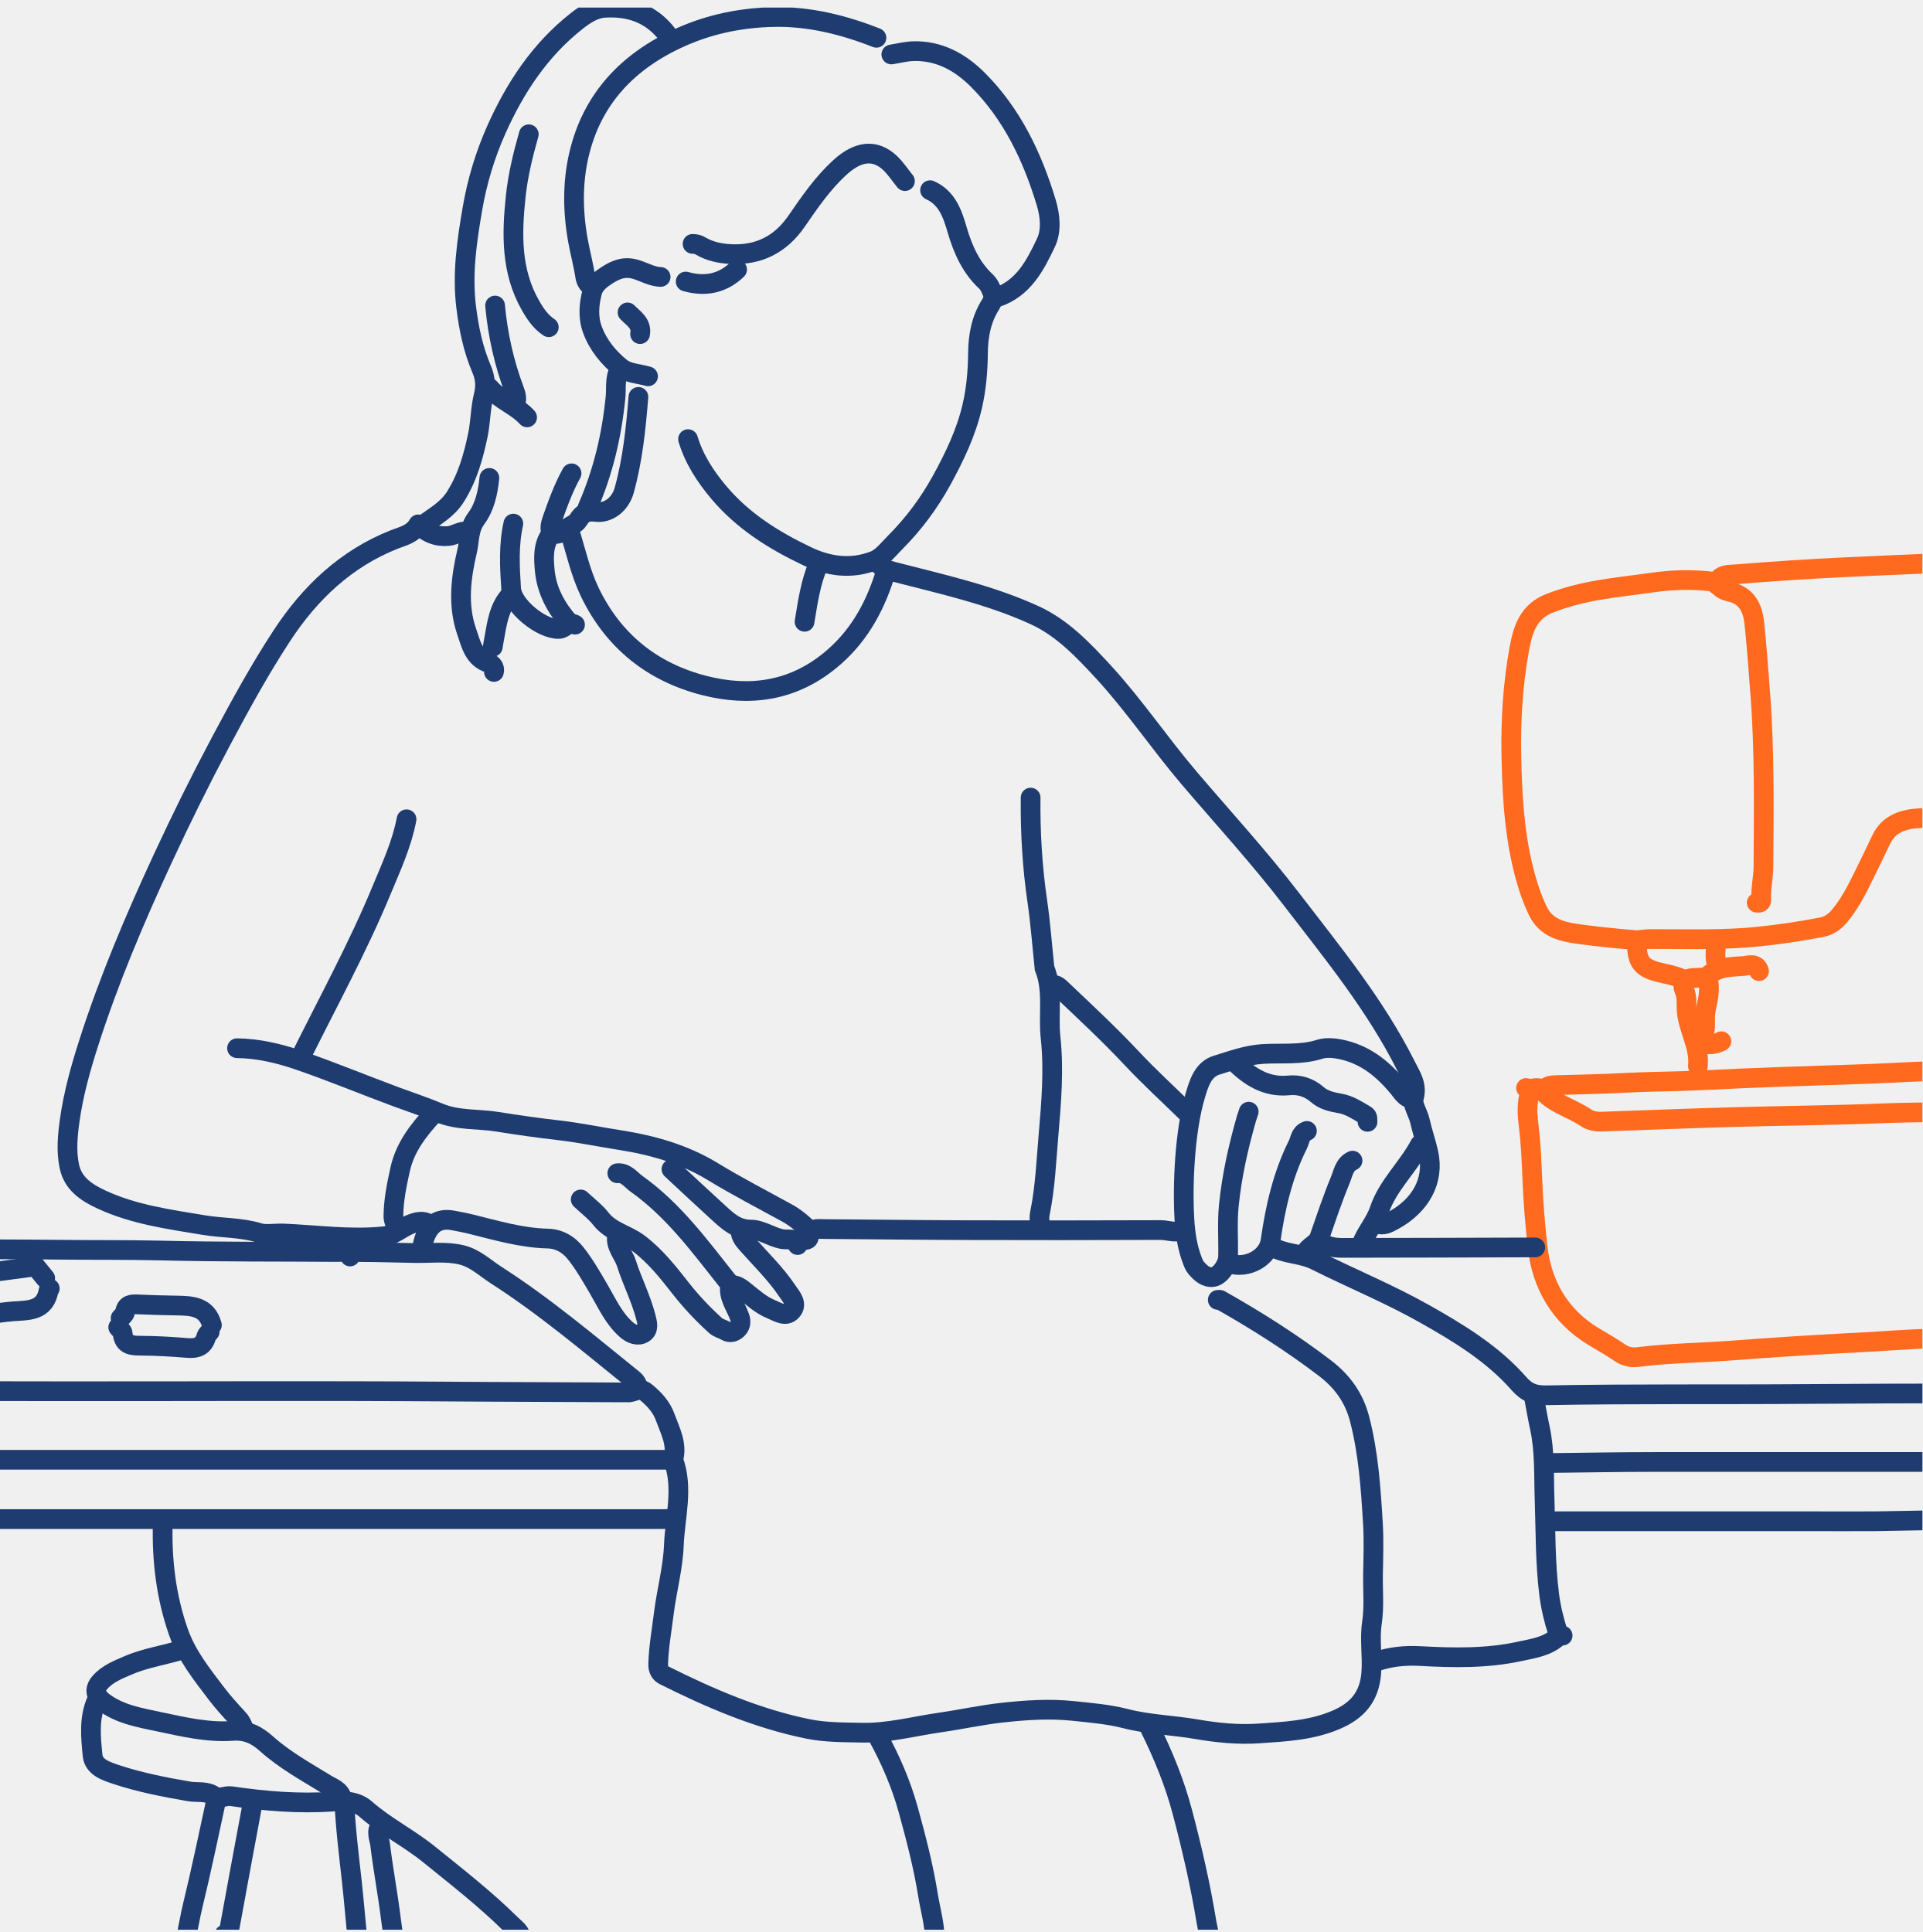
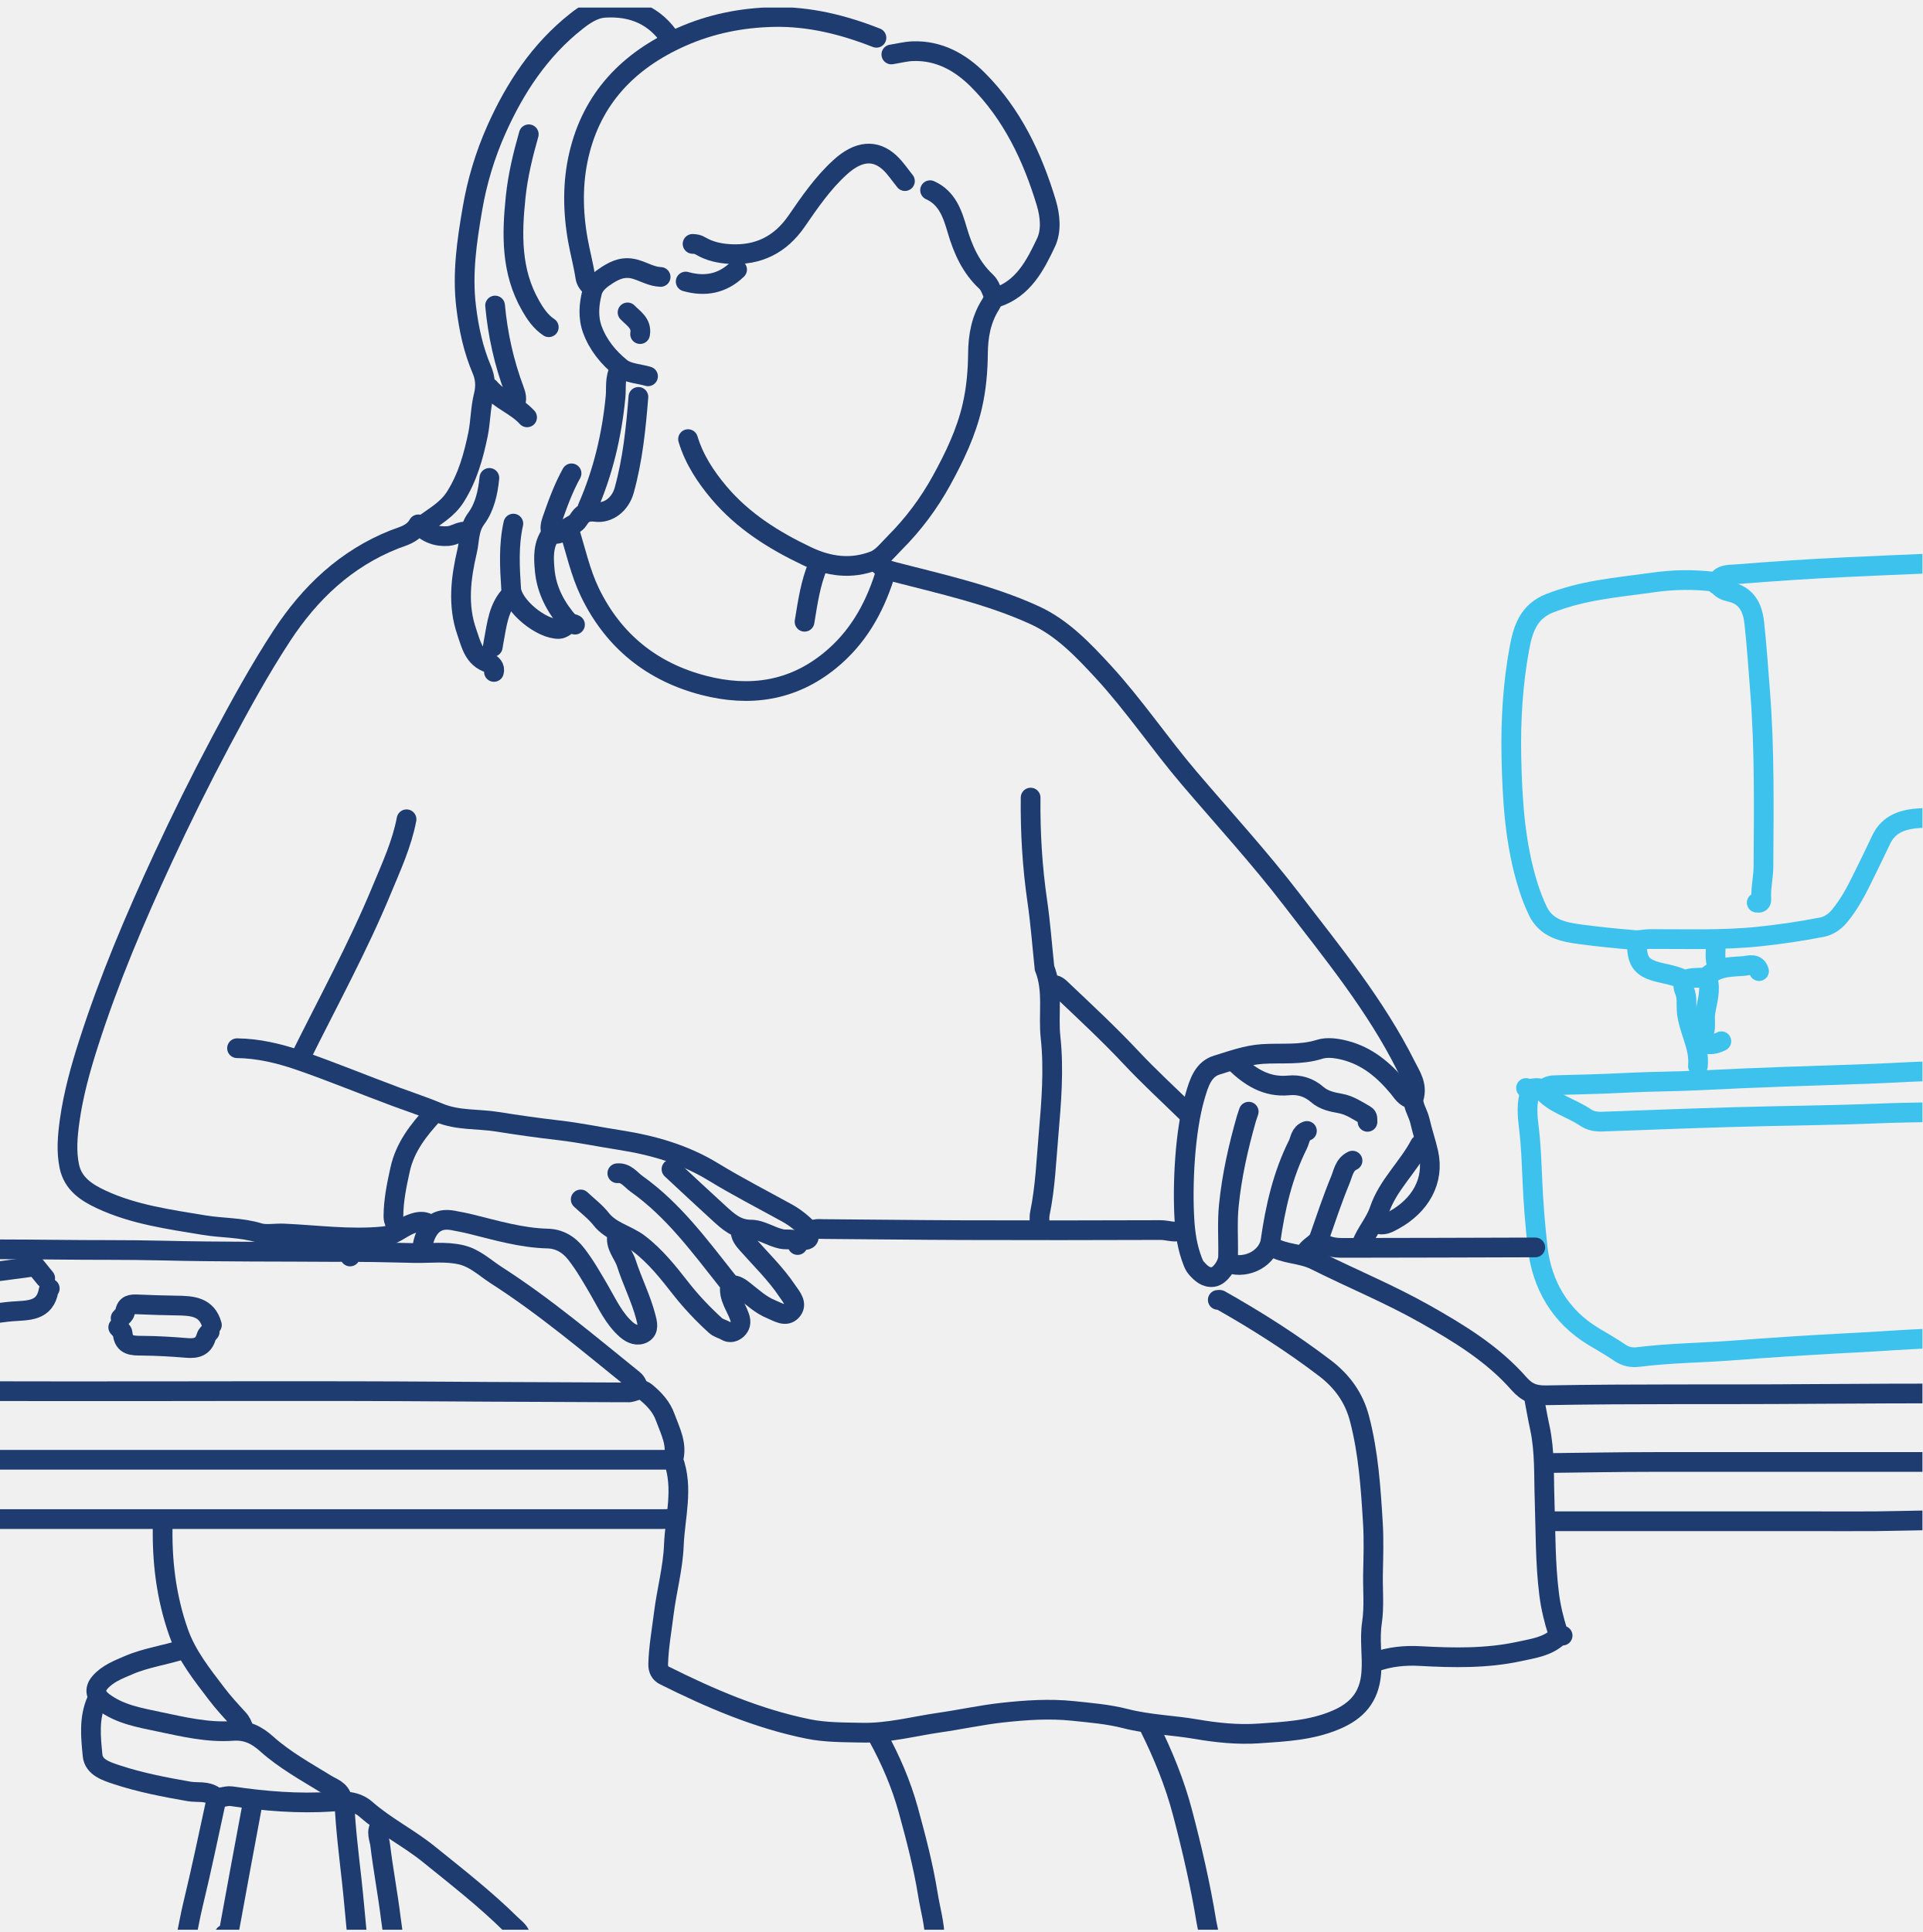
<svg xmlns="http://www.w3.org/2000/svg" width="195" height="196" viewBox="0 0 195 196" fill="none">
  <g clip-path="url(#clip0_85_9730)">
    <path d="M68.166 148.092H-41.049C-50.123 148.092 -59.197 148.092 -68.264 148.092C-69.852 148.092 -69.868 148.061 -69.891 146.472C-69.906 145.201 -69.984 143.923 -69.999 142.652C-70.023 141.025 -69.364 140.335 -67.814 140.723C-66.071 141.156 -64.319 140.986 -62.591 140.994C-39.739 141.087 -16.88 141.118 5.972 141.141C19.06 141.156 32.148 141.079 45.236 141.172C51.18 141.218 57.131 141.218 63.075 141.257C63.268 141.257 63.462 141.242 63.656 141.257C64.276 141.311 64.841 140.676 65.523 141.242C66.384 141.955 67.104 142.73 67.484 143.799C67.988 145.186 68.731 146.527 68.29 148.084C69.359 150.967 68.468 153.88 68.352 156.771C68.259 159.096 67.616 161.397 67.329 163.722C67.12 165.411 66.81 167.1 66.763 168.813C66.748 169.371 66.957 169.75 67.368 169.96C72.033 172.292 76.814 174.353 81.959 175.399C83.741 175.764 85.578 175.74 87.399 175.779C90.088 175.841 92.66 175.136 95.28 174.756C97.403 174.454 99.503 173.989 101.642 173.749C104.044 173.485 106.431 173.323 108.825 173.571C110.607 173.757 112.421 173.904 114.141 174.346C116.512 174.958 118.945 175.012 121.332 175.423C123.447 175.787 125.571 176.004 127.702 175.857C130.329 175.678 132.971 175.554 135.466 174.501C137.628 173.594 138.899 172.191 139.093 169.743C139.232 168.03 138.907 166.341 139.162 164.644C139.41 162.986 139.24 161.327 139.271 159.661C139.302 157.964 139.364 156.259 139.263 154.57C139.046 150.99 138.814 147.41 137.899 143.915C137.341 141.784 136.148 140.141 134.42 138.816C131.041 136.236 127.461 133.965 123.757 131.873C123.695 131.842 123.602 131.873 123.525 131.873" stroke="#1E3C70" stroke-width="2" stroke-linecap="round" stroke-linejoin="round" />
    <path d="M209.702 147.858C209.648 148.222 209.81 148.331 210.167 148.323C213.987 148.245 217.807 148.424 221.635 148.222C223.441 148.121 225.262 148.207 227.075 148.207C230.973 148.207 234.878 148.292 238.768 148.183C241.976 148.098 245.177 148.059 248.385 148.121C250.314 148.152 252.244 148.044 254.173 148.09C256.103 148.129 258.032 148.098 259.962 148.098H271.547C273.476 148.098 275.406 148.098 277.335 148.098C278.924 148.098 278.955 148.067 278.955 146.479C278.955 145.285 278.97 144.084 278.955 142.891C278.947 142.333 279.195 141.589 278.598 141.31C277.947 141.008 277.103 140.667 276.436 140.969C275.716 141.302 275.034 141.263 274.329 141.263C266.262 141.271 258.187 141.201 250.121 141.287C227.881 141.511 205.649 141.256 183.409 141.418C174.568 141.488 165.726 141.387 156.884 141.55C155.637 141.573 154.893 141.294 154.079 140.372C151.406 137.327 147.981 135.25 144.494 133.282C140.906 131.259 137.093 129.694 133.428 127.858C131.948 127.114 130.336 127.276 128.98 126.447" stroke="#1E3C70" stroke-width="2" stroke-linecap="round" stroke-linejoin="round" />
-     <path d="M155.265 110.679C154.8 111.888 154.932 113.174 155.079 114.383C155.296 116.158 155.358 117.948 155.435 119.722C155.528 122.001 155.722 124.31 155.97 126.541C156.389 130.292 158.217 133.531 161.642 135.592C162.533 136.127 163.44 136.638 164.3 137.227C164.881 137.623 165.501 137.754 166.16 137.669C169.43 137.258 172.723 137.243 176.009 136.987C179.519 136.716 183.03 136.491 186.548 136.298C187.857 136.228 189.175 136.166 190.484 136.081C195.033 135.778 199.597 135.623 204.146 135.352C208.586 135.089 213.026 134.717 217.466 134.446C220.628 134.252 223.797 134.143 226.959 133.965C229.935 133.795 232.902 133.578 235.878 133.392C239.04 133.19 242.217 133.051 245.371 132.795C247.06 132.655 248.85 132.454 249.741 130.71C250.129 129.959 250.377 129.013 250.315 128.184C250.043 124.666 250.315 121.148 250.392 117.646C250.508 112.121 250.485 106.603 250.446 101.086C250.408 96.103 250.284 91.121 249.974 86.146C249.71 81.969 249.47 77.785 248.889 73.631C248.54 71.113 248.269 68.587 247.695 66.107C246.781 62.163 244.418 59.427 240.752 57.761C238.683 56.824 236.514 56.483 234.266 56.49C230.988 56.498 227.703 56.459 224.425 56.498C217.823 56.591 211.221 56.669 204.618 56.854C198.783 57.017 192.956 57.273 187.129 57.544C183.456 57.715 179.791 57.963 176.125 58.257C175.381 58.319 174.397 58.195 174.095 59.272" stroke="#FF6A1F" stroke-width="2" stroke-linecap="round" stroke-linejoin="round" />
+     <path d="M155.265 110.679C154.8 111.888 154.932 113.174 155.079 114.383C155.296 116.158 155.358 117.948 155.435 119.722C155.528 122.001 155.722 124.31 155.97 126.541C156.389 130.292 158.217 133.531 161.642 135.592C162.533 136.127 163.44 136.638 164.3 137.227C164.881 137.623 165.501 137.754 166.16 137.669C169.43 137.258 172.723 137.243 176.009 136.987C179.519 136.716 183.03 136.491 186.548 136.298C187.857 136.228 189.175 136.166 190.484 136.081C195.033 135.778 199.597 135.623 204.146 135.352C208.586 135.089 213.026 134.717 217.466 134.446C220.628 134.252 223.797 134.143 226.959 133.965C229.935 133.795 232.902 133.578 235.878 133.392C239.04 133.19 242.217 133.051 245.371 132.795C247.06 132.655 248.85 132.454 249.741 130.71C250.129 129.959 250.377 129.013 250.315 128.184C250.043 124.666 250.315 121.148 250.392 117.646C250.508 112.121 250.485 106.603 250.446 101.086C250.408 96.103 250.284 91.121 249.974 86.146C249.71 81.969 249.47 77.785 248.889 73.631C248.54 71.113 248.269 68.587 247.695 66.107C246.781 62.163 244.418 59.427 240.752 57.761C238.683 56.824 236.514 56.483 234.266 56.49C230.988 56.498 227.703 56.459 224.425 56.498C217.823 56.591 211.221 56.669 204.618 56.854C198.783 57.017 192.956 57.273 187.129 57.544C183.456 57.715 179.791 57.963 176.125 58.257C175.381 58.319 174.397 58.195 174.095 59.272" stroke="#3DC2EE" stroke-width="2" stroke-linecap="round" stroke-linejoin="round" />
    <path d="M47.437 53.926C46.717 53.825 46.143 54.329 45.469 54.383C44.322 54.476 43.315 54.112 42.431 53.197C41.866 54.197 40.874 54.383 40.022 54.716C35.085 56.669 31.436 60.148 28.592 64.488C26.329 67.944 24.345 71.578 22.4 75.228C20.331 79.118 18.378 83.062 16.526 87.061C13.69 93.182 11.056 99.389 8.994 105.821C8.165 108.401 7.437 111.021 7.065 113.702C6.856 115.213 6.708 116.794 7.034 118.328C7.406 120.095 8.777 120.986 10.273 121.683C13.574 123.218 17.139 123.698 20.688 124.287C22.54 124.597 24.438 124.512 26.282 125.077C26.957 125.287 27.949 125.101 28.801 125.139C32.156 125.287 35.504 125.759 38.882 125.426C39.952 125.325 40.649 124.612 41.54 124.24C42.23 123.954 42.927 123.744 43.625 124.24" stroke="#1E3C70" stroke-width="2" stroke-linecap="round" stroke-linejoin="round" />
    <path d="M35.511 127.123C35.147 126.898 34.737 127.014 34.357 127.014C28.375 126.968 22.385 127.014 16.402 126.867C12.884 126.782 9.374 126.828 5.864 126.782C1.811 126.727 -2.25 126.782 -6.295 126.634C-9.89 126.503 -13.478 126.596 -17.066 126.549C-21.119 126.495 -25.171 126.472 -29.224 126.425C-30.65 126.41 -32.091 126.441 -33.509 126.293C-35.733 126.069 -37.686 126.789 -39.662 127.68C-43.761 129.525 -47.922 131.23 -52.045 133.035C-55.997 134.779 -59.918 136.584 -63.862 138.351C-64.653 138.707 -65.489 138.948 -66.288 139.289C-66.907 139.552 -67.566 139.808 -67.799 140.552" stroke="#1E3C70" stroke-width="2" stroke-linecap="round" stroke-linejoin="round" />
    <path d="M89.019 57.057C89.422 57.607 89.98 57.831 90.639 58.002C95.49 59.257 100.418 60.334 104.982 62.427C107.756 63.705 109.887 65.953 111.941 68.184C115.064 71.586 117.644 75.437 120.635 78.948C124.114 83.031 127.757 86.999 131.019 91.253C135.18 96.67 139.535 101.986 142.619 108.146C143.107 109.122 143.797 110.06 143.41 111.401C143.224 112.052 143.844 112.912 144.022 113.694C144.27 114.795 144.649 115.88 144.89 116.949C145.525 119.801 144.06 122.311 141.379 123.784C140.798 124.101 140.294 124.396 139.636 124.117" stroke="#1E3C70" stroke-width="2" stroke-linecap="round" stroke-linejoin="round" />
    <path d="M250.005 148.549V154.105H229.966C227.765 154.105 225.564 154.144 223.364 154.097C221.163 154.043 218.962 154.198 216.762 154.136C214.561 154.066 212.36 154.206 210.159 154.221C207.92 154.237 205.68 154.221 203.441 154.221C201.201 154.221 199.04 154.206 196.839 154.221C194.638 154.237 192.437 154.306 190.237 154.33C188.036 154.345 185.835 154.33 183.634 154.33H157.109" stroke="#1E3C70" stroke-width="2" stroke-linecap="round" stroke-linejoin="round" />
-     <path d="M173.909 59.025C171.817 58.761 169.756 58.792 167.648 59.094C165.843 59.35 164.014 59.544 162.216 59.854C160.519 60.141 158.853 60.559 157.218 61.187C155.048 62.023 154.482 63.821 154.126 65.743C153.452 69.37 153.235 73.05 153.305 76.739C153.398 81.218 153.669 85.681 155.04 89.998C155.296 90.803 155.606 91.602 155.97 92.369C156.838 94.228 158.597 94.562 160.364 94.794C162.169 95.034 163.991 95.213 165.804 95.368C166.3 95.414 166.803 95.275 167.307 95.267C171.011 95.251 174.731 95.399 178.427 95.011C180.558 94.794 182.689 94.469 184.789 94.066C185.44 93.942 186.052 93.57 186.563 92.965C187.579 91.757 188.284 90.393 188.966 89.006C189.593 87.735 190.213 86.464 190.818 85.185C191.608 83.512 193.127 83.093 194.762 83C196.149 82.93 197.676 83.078 198.9 82.744C200.829 82.21 202.72 82.442 204.611 82.194C206.099 82.001 207.618 81.977 209.129 81.946C212.639 81.884 216.157 81.884 219.667 81.814C222.534 81.76 223.526 83.14 223.829 85.643C224.394 90.3 224.464 94.972 224.565 99.653C224.65 103.442 224.572 107.224 224.534 111.005C224.526 111.842 224.208 112.175 223.364 112.175C220.969 112.175 218.575 112.175 216.18 112.26C211.128 112.439 206.06 112.384 201.008 112.671C197.606 112.865 194.212 112.811 190.81 112.95C185.796 113.159 180.775 113.183 175.754 113.33C171.352 113.454 166.951 113.632 162.549 113.787C161.929 113.81 161.371 113.741 160.798 113.353C159.357 112.384 157.574 111.989 156.389 110.571C156.032 110.145 155.312 110.602 154.792 110.377" stroke="#FF6A1F" stroke-width="2" stroke-linecap="round" stroke-linejoin="round" />
+     <path d="M173.909 59.025C171.817 58.761 169.756 58.792 167.648 59.094C165.843 59.35 164.014 59.544 162.216 59.854C160.519 60.141 158.853 60.559 157.218 61.187C155.048 62.023 154.482 63.821 154.126 65.743C153.452 69.37 153.235 73.05 153.305 76.739C153.398 81.218 153.669 85.681 155.04 89.998C155.296 90.803 155.606 91.602 155.97 92.369C156.838 94.228 158.597 94.562 160.364 94.794C162.169 95.034 163.991 95.213 165.804 95.368C166.3 95.414 166.803 95.275 167.307 95.267C171.011 95.251 174.731 95.399 178.427 95.011C180.558 94.794 182.689 94.469 184.789 94.066C185.44 93.942 186.052 93.57 186.563 92.965C187.579 91.757 188.284 90.393 188.966 89.006C189.593 87.735 190.213 86.464 190.818 85.185C191.608 83.512 193.127 83.093 194.762 83C196.149 82.93 197.676 83.078 198.9 82.744C200.829 82.21 202.72 82.442 204.611 82.194C206.099 82.001 207.618 81.977 209.129 81.946C212.639 81.884 216.157 81.884 219.667 81.814C222.534 81.76 223.526 83.14 223.829 85.643C224.394 90.3 224.464 94.972 224.565 99.653C224.65 103.442 224.572 107.224 224.534 111.005C224.526 111.842 224.208 112.175 223.364 112.175C220.969 112.175 218.575 112.175 216.18 112.26C211.128 112.439 206.06 112.384 201.008 112.671C197.606 112.865 194.212 112.811 190.81 112.95C185.796 113.159 180.775 113.183 175.754 113.33C171.352 113.454 166.951 113.632 162.549 113.787C161.929 113.81 161.371 113.741 160.798 113.353C159.357 112.384 157.574 111.989 156.389 110.571C156.032 110.145 155.312 110.602 154.792 110.377" stroke="#3DC2EE" stroke-width="2" stroke-linecap="round" stroke-linejoin="round" />
    <path d="M209.586 148.262C209.199 148.277 208.811 148.316 208.432 148.316C194.879 148.316 181.333 148.316 167.78 148.316C164.193 148.316 160.597 148.386 157.009 148.424" stroke="#1E3C70" stroke-width="2" stroke-linecap="round" stroke-linejoin="round" />
    <path d="M68.282 154.228C67.91 154.042 67.515 154.112 67.127 154.112C50.722 154.112 34.31 154.112 17.905 154.112H-23.792C-29.658 154.112 -35.532 154.112 -41.398 154.112C-41.747 154.112 -42.096 154.065 -42.46 154.042C-42.739 152.159 -42.351 150.284 -42.669 148.439" stroke="#1E3C70" stroke-width="2" stroke-linecap="round" stroke-linejoin="round" />
    <path d="M68.05 4.014C66.461 1.588 64.152 0.612 61.331 0.79C60.231 0.86 59.285 1.511 58.449 2.169C54.752 5.091 52.242 8.911 50.343 13.165C49.204 15.722 48.398 18.404 47.925 21.154C47.36 24.44 46.872 27.733 47.282 31.12C47.553 33.336 47.995 35.444 48.871 37.497C49.219 38.319 49.305 39.156 49.049 40.178C48.739 41.418 48.747 42.797 48.483 44.092C48.026 46.285 47.437 48.416 46.213 50.368C45.384 51.701 44.105 52.375 42.935 53.243" stroke="#1E3C70" stroke-width="2" stroke-linecap="round" stroke-linejoin="round" />
    <path d="M64.757 40.264C64.501 43.464 64.176 46.657 63.308 49.764C62.928 51.12 61.743 52.104 60.417 51.934C59.557 51.818 59.085 52.042 58.651 52.763C58.426 53.135 57.907 53.321 57.659 53.499C58.41 55.917 58.868 58.079 59.828 60.078C62.223 65.037 66.152 68.183 71.421 69.54C76.008 70.717 80.34 70.136 84.16 67.029C86.958 64.758 88.639 61.814 89.717 58.451C89.771 58.288 89.871 58.141 89.941 57.986" stroke="#1E3C70" stroke-width="2" stroke-linecap="round" stroke-linejoin="round" />
    <path d="M24.043 106.34C26.189 106.363 28.32 106.875 30.265 107.541C33.582 108.68 36.844 110.036 40.145 111.26C41.61 111.803 43.098 112.291 44.539 112.896C46.445 113.694 48.483 113.484 50.452 113.802C52.528 114.135 54.613 114.43 56.705 114.67C58.766 114.91 60.797 115.336 62.842 115.654C66.205 116.181 69.406 117.088 72.35 118.886C74.799 120.381 77.356 121.691 79.867 123.078C80.75 123.566 81.494 124.209 82.184 124.93" stroke="#1E3C70" stroke-width="2" stroke-linecap="round" stroke-linejoin="round" />
    <path d="M62.61 125.271C62.362 126.418 63.237 127.2 63.539 128.161C64.128 129.998 65.019 131.726 65.508 133.609C65.663 134.213 65.856 134.903 65.252 135.259C64.694 135.585 64.043 135.337 63.532 134.888C62.261 133.772 61.587 132.245 60.758 130.827C60.037 129.595 59.34 128.363 58.456 127.224C57.689 126.224 56.697 125.674 55.535 125.651C52.861 125.581 50.335 124.822 47.786 124.194C47.166 124.039 46.53 123.923 45.918 123.806C44.337 123.52 43.369 124.333 42.919 126.085C42.865 126.309 42.842 126.55 42.803 126.782" stroke="#1E3C70" stroke-width="2" stroke-linecap="round" stroke-linejoin="round" />
    <path d="M69.792 44.549C70.412 46.61 71.575 48.369 72.931 49.981C75.356 52.848 78.44 54.793 81.819 56.405C84.105 57.498 86.352 57.769 88.653 56.893C89.467 56.583 90.095 55.739 90.754 55.08C92.644 53.189 94.225 51.074 95.519 48.718C96.837 46.316 98.014 43.859 98.626 41.186C99.029 39.435 99.184 37.652 99.2 35.862C99.215 34.08 99.518 32.406 100.486 30.88C100.649 30.624 100.711 30.299 101.067 30.182C103.795 29.284 105.012 26.92 106.104 24.603C106.67 23.41 106.523 21.883 106.135 20.589C104.733 15.932 102.671 11.585 99.192 8.098C97.418 6.323 95.263 5.106 92.613 5.192C91.877 5.215 91.149 5.409 90.412 5.525" stroke="#1E3C70" stroke-width="2" stroke-linecap="round" stroke-linejoin="round" />
-     <path d="M199.047 83C200.636 85.34 200.264 88.068 200.388 90.648C200.566 94.461 200.434 98.289 200.434 102.109V108.401C199.396 108.51 198.466 108.711 197.536 108.688C194.863 108.618 192.205 108.859 189.547 108.944C183.828 109.137 178.117 109.308 172.406 109.602C169.903 109.726 167.384 109.719 164.882 109.85C162.487 109.982 160.093 110.021 157.698 110.091C157.249 110.106 156.854 110.23 156.544 110.556" stroke="#FF6A1F" stroke-width="2" stroke-linecap="round" stroke-linejoin="round" />
-     <path d="M174.258 59.256C174.49 59.744 175.033 59.946 175.42 60.031C177.187 60.395 177.776 61.658 177.946 63.2C178.202 65.548 178.357 67.904 178.543 70.267C179 76.126 178.907 81.999 178.876 87.873C178.876 88.989 178.582 90.105 178.659 91.228C178.682 91.569 178.473 91.616 178.194 91.577" stroke="#FF6A1F" stroke-width="2" stroke-linecap="round" stroke-linejoin="round" />
+     <path d="M199.047 83C200.636 85.34 200.264 88.068 200.388 90.648C200.566 94.461 200.434 98.289 200.434 102.109V108.401C199.396 108.51 198.466 108.711 197.536 108.688C194.863 108.618 192.205 108.859 189.547 108.944C183.828 109.137 178.117 109.308 172.406 109.602C169.903 109.726 167.384 109.719 164.882 109.85C162.487 109.982 160.093 110.021 157.698 110.091C157.249 110.106 156.854 110.23 156.544 110.556" stroke="#3DC2EE" stroke-width="2" stroke-linecap="round" stroke-linejoin="round" />
+     <path d="M174.258 59.256C174.49 59.744 175.033 59.946 175.42 60.031C177.187 60.395 177.776 61.658 177.946 63.2C178.202 65.548 178.357 67.904 178.543 70.267C179 76.126 178.907 81.999 178.876 87.873C178.876 88.989 178.582 90.105 178.659 91.228C178.682 91.569 178.473 91.616 178.194 91.577" stroke="#3DC2EE" stroke-width="2" stroke-linecap="round" stroke-linejoin="round" />
    <path d="M88.902 3.835C85.554 2.518 82.082 1.65 78.479 1.727C75.24 1.797 72.094 2.417 69.087 3.758C63.74 6.144 60.052 9.98 58.719 15.722C58.06 18.551 58.099 21.488 58.626 24.409C58.851 25.649 59.184 26.865 59.37 28.105C59.44 28.555 59.696 28.888 60.06 29.151" stroke="#1E3C70" stroke-width="2" stroke-linecap="round" stroke-linejoin="round" />
    <path d="M104.541 80.916C104.502 84.45 104.711 87.96 105.222 91.455C105.54 93.64 105.703 95.856 105.935 98.057C105.935 98.096 105.928 98.142 105.935 98.173C106.873 100.459 106.307 102.892 106.563 105.248C106.919 108.503 106.641 111.811 106.362 115.082C106.129 117.747 106.028 120.436 105.486 123.079C105.385 123.559 105.47 124.078 105.47 124.582" stroke="#1E3C70" stroke-width="2" stroke-linecap="round" stroke-linejoin="round" />
    <path d="M41.238 83.115C40.765 85.595 39.719 87.873 38.758 90.182C36.317 96.103 33.233 101.705 30.404 107.432" stroke="#1E3C70" stroke-width="2" stroke-linecap="round" stroke-linejoin="round" />
    <path d="M91.793 18.372C91.29 17.752 90.848 17.07 90.274 16.528C88.779 15.126 87.058 15.28 85.199 16.985C83.455 18.574 82.13 20.511 80.805 22.433C79.162 24.82 76.93 25.928 74.071 25.773C73.025 25.718 71.987 25.501 71.072 24.959C70.793 24.788 70.545 24.75 70.251 24.742" stroke="#1E3C70" stroke-width="2" stroke-linecap="round" stroke-linejoin="round" />
    <path d="M119.937 124.805C119.201 125.13 118.472 124.789 117.736 124.789C111.018 124.812 104.299 124.82 97.581 124.797C92.908 124.781 88.236 124.719 83.563 124.688C82.927 124.688 82.199 124.51 82.052 125.494C81.959 126.122 80.882 125.456 80.905 126.308" stroke="#1E3C70" stroke-width="2" stroke-linecap="round" stroke-linejoin="round" />
    <path d="M116.583 175.189C117.97 177.979 119.148 180.846 119.946 183.876C120.914 187.549 121.767 191.245 122.379 194.996C122.472 195.577 122.681 196.135 122.604 196.732" stroke="#1E3C70" stroke-width="2" stroke-linecap="round" stroke-linejoin="round" />
    <path d="M89.019 176.119C90.336 178.514 91.414 181.009 92.142 183.651C92.917 186.48 93.661 189.316 94.126 192.222C94.366 193.725 94.815 195.197 94.815 196.739" stroke="#1E3C70" stroke-width="2" stroke-linecap="round" stroke-linejoin="round" />
    <path d="M35.511 127.47C35.511 126.695 36.108 127.021 36.441 127.021C38.332 127.021 40.223 127.091 42.114 127.122C43.656 127.145 45.205 126.943 46.747 127.292C48.158 127.61 49.173 128.61 50.32 129.353C55.248 132.515 59.704 136.297 64.252 139.962C64.609 140.249 64.648 140.59 64.818 140.907" stroke="#1E3C70" stroke-width="2" stroke-linecap="round" stroke-linejoin="round" />
    <path d="M53.637 13.623C53.04 15.715 52.529 17.823 52.304 19.993C51.909 23.782 51.831 27.533 53.815 30.996C54.295 31.841 54.838 32.647 55.667 33.197" stroke="#1E3C70" stroke-width="2" stroke-linecap="round" stroke-linejoin="round" />
    <path d="M9.801 172.523C9.002 174.321 9.212 176.227 9.39 178.08C9.506 179.296 10.793 179.691 11.784 180.025C14.187 180.823 16.674 181.303 19.177 181.737C20.014 181.884 20.944 181.644 21.757 182.225C22.215 182.551 22.865 182.132 23.478 182.225C26.849 182.721 30.266 183.008 33.66 182.775C34.985 182.682 36.17 182.721 37.116 183.55C39.1 185.294 41.479 186.472 43.524 188.13C46.361 190.424 49.235 192.663 51.831 195.228C52.265 195.654 52.839 196.011 52.877 196.731" stroke="#1E3C70" stroke-width="2" stroke-linecap="round" stroke-linejoin="round" />
    <path d="M158.047 166.037C156.931 167.06 155.49 167.238 154.111 167.54C150.778 168.261 147.408 168.191 144.037 168.005C142.495 167.92 140.984 168.075 139.519 168.587" stroke="#1E3C70" stroke-width="2" stroke-linecap="round" stroke-linejoin="round" />
    <path d="M143.223 111.493C142.534 111.376 142.224 110.787 141.844 110.33C140.372 108.563 138.706 107.138 136.396 106.549C135.536 106.332 134.606 106.215 133.863 106.448C131.941 107.06 129.98 106.804 128.051 106.928C126.416 107.037 124.936 107.595 123.432 108.052C122.022 108.478 121.611 109.904 121.239 111.152C120.162 114.786 119.938 120.28 120.139 123.659C120.224 125.17 120.441 126.603 120.991 127.998C121.077 128.223 121.185 128.455 121.34 128.633C121.797 129.16 122.324 129.656 123.068 129.548C123.773 129.439 124.556 128.3 124.571 127.487C124.61 125.751 124.471 124.023 124.649 122.271C124.951 119.265 125.61 116.359 126.431 113.476C126.501 113.244 126.586 113.011 126.664 112.779" stroke="#1E3C70" stroke-width="2" stroke-linecap="round" stroke-linejoin="round" />
    <path d="M133.956 125.969C134.599 126.488 135.382 126.596 136.157 126.596C142.681 126.596 149.206 126.565 155.731 126.55" stroke="#1E3C70" stroke-width="2" stroke-linecap="round" stroke-linejoin="round" />
    <path d="M58.905 121.683C59.603 122.342 60.385 122.923 60.967 123.667C61.982 124.961 63.601 125.24 64.826 126.178C66.507 127.464 67.793 129.099 69.072 130.734C70.126 132.075 71.288 133.299 72.544 134.446C72.877 134.756 73.264 134.802 73.605 135.012C74.039 135.283 74.458 135.136 74.752 134.872C75.101 134.555 75.209 134.152 75.023 133.609C74.659 132.548 73.853 131.61 74.062 130.37C74.078 130.269 73.931 130.138 73.846 130.029C71.017 126.465 68.328 122.768 64.562 120.095C63.981 119.684 63.501 118.932 62.617 119.025" stroke="#1E3C70" stroke-width="2" stroke-linecap="round" stroke-linejoin="round" />
    <path d="M18.595 167.316C16.759 167.921 14.822 168.161 13.031 168.936C11.985 169.385 10.908 169.796 10.141 170.679C9.513 171.4 9.715 172.074 10.474 172.656C12.164 173.934 14.217 174.26 16.17 174.678C18.595 175.189 21.075 175.778 23.57 175.6C25.05 175.492 26.05 176.026 27.057 176.925C28.878 178.553 31.002 179.723 33.071 180.993C33.698 181.381 34.52 181.598 34.698 182.489" stroke="#1E3C70" stroke-width="2" stroke-linecap="round" stroke-linejoin="round" />
    <path d="M62.842 37.48C62.346 38.348 62.525 39.356 62.439 40.262C62.06 44.16 61.176 47.903 59.603 51.491C59.564 51.592 59.603 51.723 59.603 51.839" stroke="#1E3C70" stroke-width="2" stroke-linecap="round" stroke-linejoin="round" />
    <path d="M125.269 107.781C126.788 109.246 128.454 110.331 130.717 110.114C131.786 110.005 132.786 110.315 133.607 111.036C134.281 111.625 135.11 111.795 135.932 111.942C136.901 112.113 137.668 112.648 138.481 113.113C138.791 113.291 138.683 113.562 138.714 113.81" stroke="#1E3C70" stroke-width="2" stroke-linecap="round" stroke-linejoin="round" />
    <path d="M120.402 112.88C118.511 111.028 116.55 109.238 114.745 107.308C112.521 104.937 110.142 102.721 107.786 100.489C107.453 100.171 107.151 99.823 106.624 99.916" stroke="#1E3C70" stroke-width="2" stroke-linecap="round" stroke-linejoin="round" />
    <path d="M21.959 182.49C21.176 186.086 20.432 189.689 19.564 193.269C19.285 194.408 19.099 195.586 18.836 196.733" stroke="#1E3C70" stroke-width="2" stroke-linecap="round" stroke-linejoin="round" />
    <path d="M25.663 182.723C24.849 187.085 24.036 191.448 23.245 195.811C23.183 196.152 23.129 196.33 22.765 196.268" stroke="#1E3C70" stroke-width="2" stroke-linecap="round" stroke-linejoin="round" />
    <path d="M49.639 48.484C49.499 49.964 49.158 51.46 48.306 52.607C47.523 53.661 47.639 54.831 47.383 55.908C46.748 58.605 46.399 61.394 47.345 64.106C47.779 65.346 48.05 66.78 49.631 67.276C49.855 67.346 50.251 67.71 50.103 68.167" stroke="#1E3C70" stroke-width="2" stroke-linecap="round" stroke-linejoin="round" />
    <path d="M34.931 182.838C35.055 185.511 35.388 188.169 35.683 190.827C35.884 192.64 36.031 194.454 36.21 196.267" stroke="#1E3C70" stroke-width="2" stroke-linecap="round" stroke-linejoin="round" />
    <path d="M16.51 154.461C16.402 158.266 16.836 161.97 18.107 165.589C18.944 167.968 20.486 169.874 21.966 171.827C22.64 172.718 23.407 173.547 24.166 174.376C24.461 174.694 24.608 175.042 24.732 175.43" stroke="#1E3C70" stroke-width="2" stroke-linecap="round" stroke-linejoin="round" />
    <path d="M43.966 112.996C42.447 114.654 41.084 116.367 40.58 118.668C40.231 120.249 39.913 121.807 39.906 123.426C39.906 123.93 40.2 124.286 40.379 124.697" stroke="#1E3C70" stroke-width="2" stroke-linecap="round" stroke-linejoin="round" />
    <path d="M38.634 185.148C38.092 185.776 38.479 186.497 38.557 187.117C38.859 189.635 39.339 192.13 39.649 194.657C39.734 195.346 39.858 196.044 39.913 196.741" stroke="#1E3C70" stroke-width="2" stroke-linecap="round" stroke-linejoin="round" />
    <path d="M155.613 141.838C155.807 142.845 155.977 143.853 156.194 144.845C156.714 147.254 156.59 149.703 156.675 152.144C156.783 155.352 156.737 158.568 157.14 161.753C157.303 163.047 157.613 164.333 158.015 165.589C158.132 165.945 158.263 165.93 158.504 165.93" stroke="#1E3C70" stroke-width="2" stroke-linecap="round" stroke-linejoin="round" />
    <path d="M132.568 114.732C131.894 114.957 131.894 115.624 131.646 116.127C130.112 119.196 129.36 122.497 128.88 125.86C128.639 127.565 126.563 128.774 124.695 128.177" stroke="#1E3C70" stroke-width="2" stroke-linecap="round" stroke-linejoin="round" />
    <path d="M21.494 134.422C20.975 132.531 19.464 132.469 17.906 132.446C16.597 132.431 15.279 132.384 13.97 132.33C13.342 132.307 12.792 132.314 12.676 133.144C12.645 133.353 12.389 133.531 12.234 133.725" stroke="#1E3C70" stroke-width="2" stroke-linecap="round" stroke-linejoin="round" />
    <path d="M94.342 19.295C96.093 20.078 96.628 21.736 97.1 23.355C97.682 25.331 98.488 27.137 100.014 28.563C100.448 28.966 100.58 29.555 100.828 30.066" stroke="#1E3C70" stroke-width="2" stroke-linecap="round" stroke-linejoin="round" />
    <path d="M4.585 129.672C4.275 129.284 3.965 128.905 3.608 128.471C1.446 128.75 -0.747 129.083 -2.947 129.3C-3.652 129.37 -3.978 129.579 -4.117 130.253C-4.179 130.54 -4.404 130.803 -4.567 131.067C-4.861 131.524 -4.66 131.78 -4.218 131.935" stroke="#1E3C70" stroke-width="2" stroke-linecap="round" stroke-linejoin="round" />
    <path d="M50.219 30.996C50.49 33.941 51.125 36.8 52.164 39.574C52.326 40.008 52.512 40.566 52.187 41.07" stroke="#1E3C70" stroke-width="2" stroke-linecap="round" stroke-linejoin="round" />
    <path d="M5.049 130.717C5.049 130.717 4.941 130.787 4.941 130.833C4.592 133.065 2.849 132.918 1.229 133.042C-0.321 133.165 -1.84 133.537 -3.405 133.499" stroke="#1E3C70" stroke-width="2" stroke-linecap="round" stroke-linejoin="round" />
    <path d="M55.891 54.158C55.062 55.29 55.139 56.576 55.255 57.862C55.449 59.931 56.402 61.651 57.743 63.194" stroke="#1E3C70" stroke-width="2" stroke-linecap="round" stroke-linejoin="round" />
    <path d="M67.011 28.096C66.105 28.065 65.322 27.577 64.485 27.329C63.299 26.973 62.416 27.384 61.594 27.91C60.99 28.298 60.277 28.809 60.068 29.607C59.735 30.87 59.634 32.188 60.084 33.42C60.649 34.985 61.726 36.303 62.997 37.318C63.694 37.876 64.81 37.907 65.733 38.178" stroke="#1E3C70" stroke-width="2" stroke-linecap="round" stroke-linejoin="round" />
    <path d="M144.029 116.127C142.812 118.436 140.759 120.257 139.922 122.752C139.488 124.039 138.581 124.992 138.124 126.208" stroke="#1E3C70" stroke-width="2" stroke-linecap="round" stroke-linejoin="round" />
    <path d="M137.194 117.746C136.349 118.126 136.241 119.025 135.946 119.73C135.164 121.628 134.513 123.573 133.839 125.511C133.583 126.255 132.7 126.417 132.436 127.13" stroke="#1E3C70" stroke-width="2" stroke-linecap="round" stroke-linejoin="round" />
    <path d="M75.117 124.805C75.094 125.394 75.427 125.781 75.799 126.207C77.178 127.765 78.689 129.222 79.851 130.957C80.262 131.562 80.952 132.298 80.293 133.003C79.696 133.639 78.945 133.119 78.232 132.825C77.162 132.391 76.349 131.616 75.473 130.934C75.078 130.624 74.706 130.353 74.187 130.368" stroke="#1E3C70" stroke-width="2" stroke-linecap="round" stroke-linejoin="round" />
    <path d="M11.993 134.654C12.148 134.848 12.419 135.026 12.435 135.235C12.551 136.545 13.435 136.514 14.427 136.522C15.93 136.53 17.441 136.623 18.944 136.747C19.921 136.832 20.649 136.638 20.928 135.576C20.974 135.406 21.153 135.266 21.269 135.111" stroke="#1E3C70" stroke-width="2" stroke-linecap="round" stroke-linejoin="round" />
    <path d="M68.111 118.613C69.715 120.101 71.303 121.597 72.923 123.069C73.845 123.906 74.713 124.735 76.162 124.743C77.224 124.743 78.185 125.471 79.277 125.696C79.812 125.804 80.424 125.618 80.912 125.967" stroke="#1E3C70" stroke-width="2" stroke-linecap="round" stroke-linejoin="round" />
    <path d="M52.071 53.119C51.583 55.304 51.7 57.513 51.847 59.721C51.963 61.457 54.946 63.875 56.705 63.805C57.31 63.782 57.658 62.991 58.325 63.371" stroke="#1E3C70" stroke-width="2" stroke-linecap="round" stroke-linejoin="round" />
-     <path d="M166.036 95.623C166.036 97.677 166.524 98.273 168.701 98.738C169.461 98.901 170.212 99.079 170.902 99.443" stroke="#FF6A1F" stroke-width="2" stroke-linecap="round" stroke-linejoin="round" />
-     <path d="M173.22 99.326C173.576 100.504 173.134 101.666 172.979 102.79C172.848 103.704 173.305 104.859 172.181 105.556C173.049 106.099 173.824 106.037 174.607 105.634" stroke="#FF6A1F" stroke-width="2" stroke-linecap="round" stroke-linejoin="round" />
-     <path d="M178.427 98.52C178.187 97.653 177.373 97.947 176.923 97.994C175.691 98.11 174.374 98.009 173.297 98.954C172.956 99.257 172.251 99.171 171.708 99.218C170.871 99.288 170.561 99.784 170.864 100.489C171.15 101.155 171.042 101.829 171.081 102.473C171.212 104.425 172.429 106.146 172.228 108.145" stroke="#FF6A1F" stroke-width="2" stroke-linecap="round" stroke-linejoin="round" />
+     <path d="M166.036 95.623C166.036 97.677 166.524 98.273 168.701 98.738C169.461 98.901 170.212 99.079 170.902 99.443" stroke="#3DC2EE" stroke-width="2" stroke-linecap="round" stroke-linejoin="round" />
+     <path d="M173.22 99.326C173.576 100.504 173.134 101.666 172.979 102.79C172.848 103.704 173.305 104.859 172.181 105.556C173.049 106.099 173.824 106.037 174.607 105.634" stroke="#3DC2EE" stroke-width="2" stroke-linecap="round" stroke-linejoin="round" />
+     <path d="M178.427 98.52C178.187 97.653 177.373 97.947 176.923 97.994C175.691 98.11 174.374 98.009 173.297 98.954C172.956 99.257 172.251 99.171 171.708 99.218C170.871 99.288 170.561 99.784 170.864 100.489C171.15 101.155 171.042 101.829 171.081 102.473C171.212 104.425 172.429 106.146 172.228 108.145" stroke="#3DC2EE" stroke-width="2" stroke-linecap="round" stroke-linejoin="round" />
    <path d="M57.975 48.02C57.139 49.531 56.557 51.142 55.992 52.762C55.845 53.173 55.744 53.684 55.922 53.955C56.209 54.389 56.736 54.056 57.162 53.978C57.317 53.947 57.472 53.94 57.627 53.916" stroke="#1E3C70" stroke-width="2" stroke-linecap="round" stroke-linejoin="round" />
    <path d="M82.997 57.289C82.206 59.141 81.935 61.117 81.61 63.078" stroke="#1E3C70" stroke-width="2" stroke-linecap="round" stroke-linejoin="round" />
    <path d="M51.838 60.295C50.575 61.581 50.413 63.278 50.103 64.929C50.056 65.161 50.025 65.394 49.986 65.626" stroke="#1E3C70" stroke-width="2" stroke-linecap="round" stroke-linejoin="round" />
    <path d="M74.768 27.346C73.272 28.787 71.513 29.113 69.553 28.562" stroke="#1E3C70" stroke-width="2" stroke-linecap="round" stroke-linejoin="round" />
    <path d="M49.522 39.335C49.522 39.335 49.615 39.319 49.638 39.335C50.707 40.598 52.358 41.125 53.466 42.342" stroke="#1E3C70" stroke-width="2" stroke-linecap="round" stroke-linejoin="round" />
-     <path d="M174.025 95.506C174.087 96.397 173.846 97.311 174.257 98.171" stroke="#FF6A1F" stroke-width="2" stroke-linecap="round" stroke-linejoin="round" />
+     <path d="M174.025 95.506C174.087 96.397 173.846 97.311 174.257 98.171" stroke="#3DC2EE" stroke-width="2" stroke-linecap="round" stroke-linejoin="round" />
    <path d="M63.656 31.693C64.26 32.321 65.121 32.801 64.927 33.894" stroke="#1E3C70" stroke-width="2" stroke-linecap="round" stroke-linejoin="round" />
  </g>
  <defs>
    <clipPath id="clip0_85_9730">
      <rect y="0.77" width="195" height="195" rx="8" fill="white" />
    </clipPath>
  </defs>
</svg>
